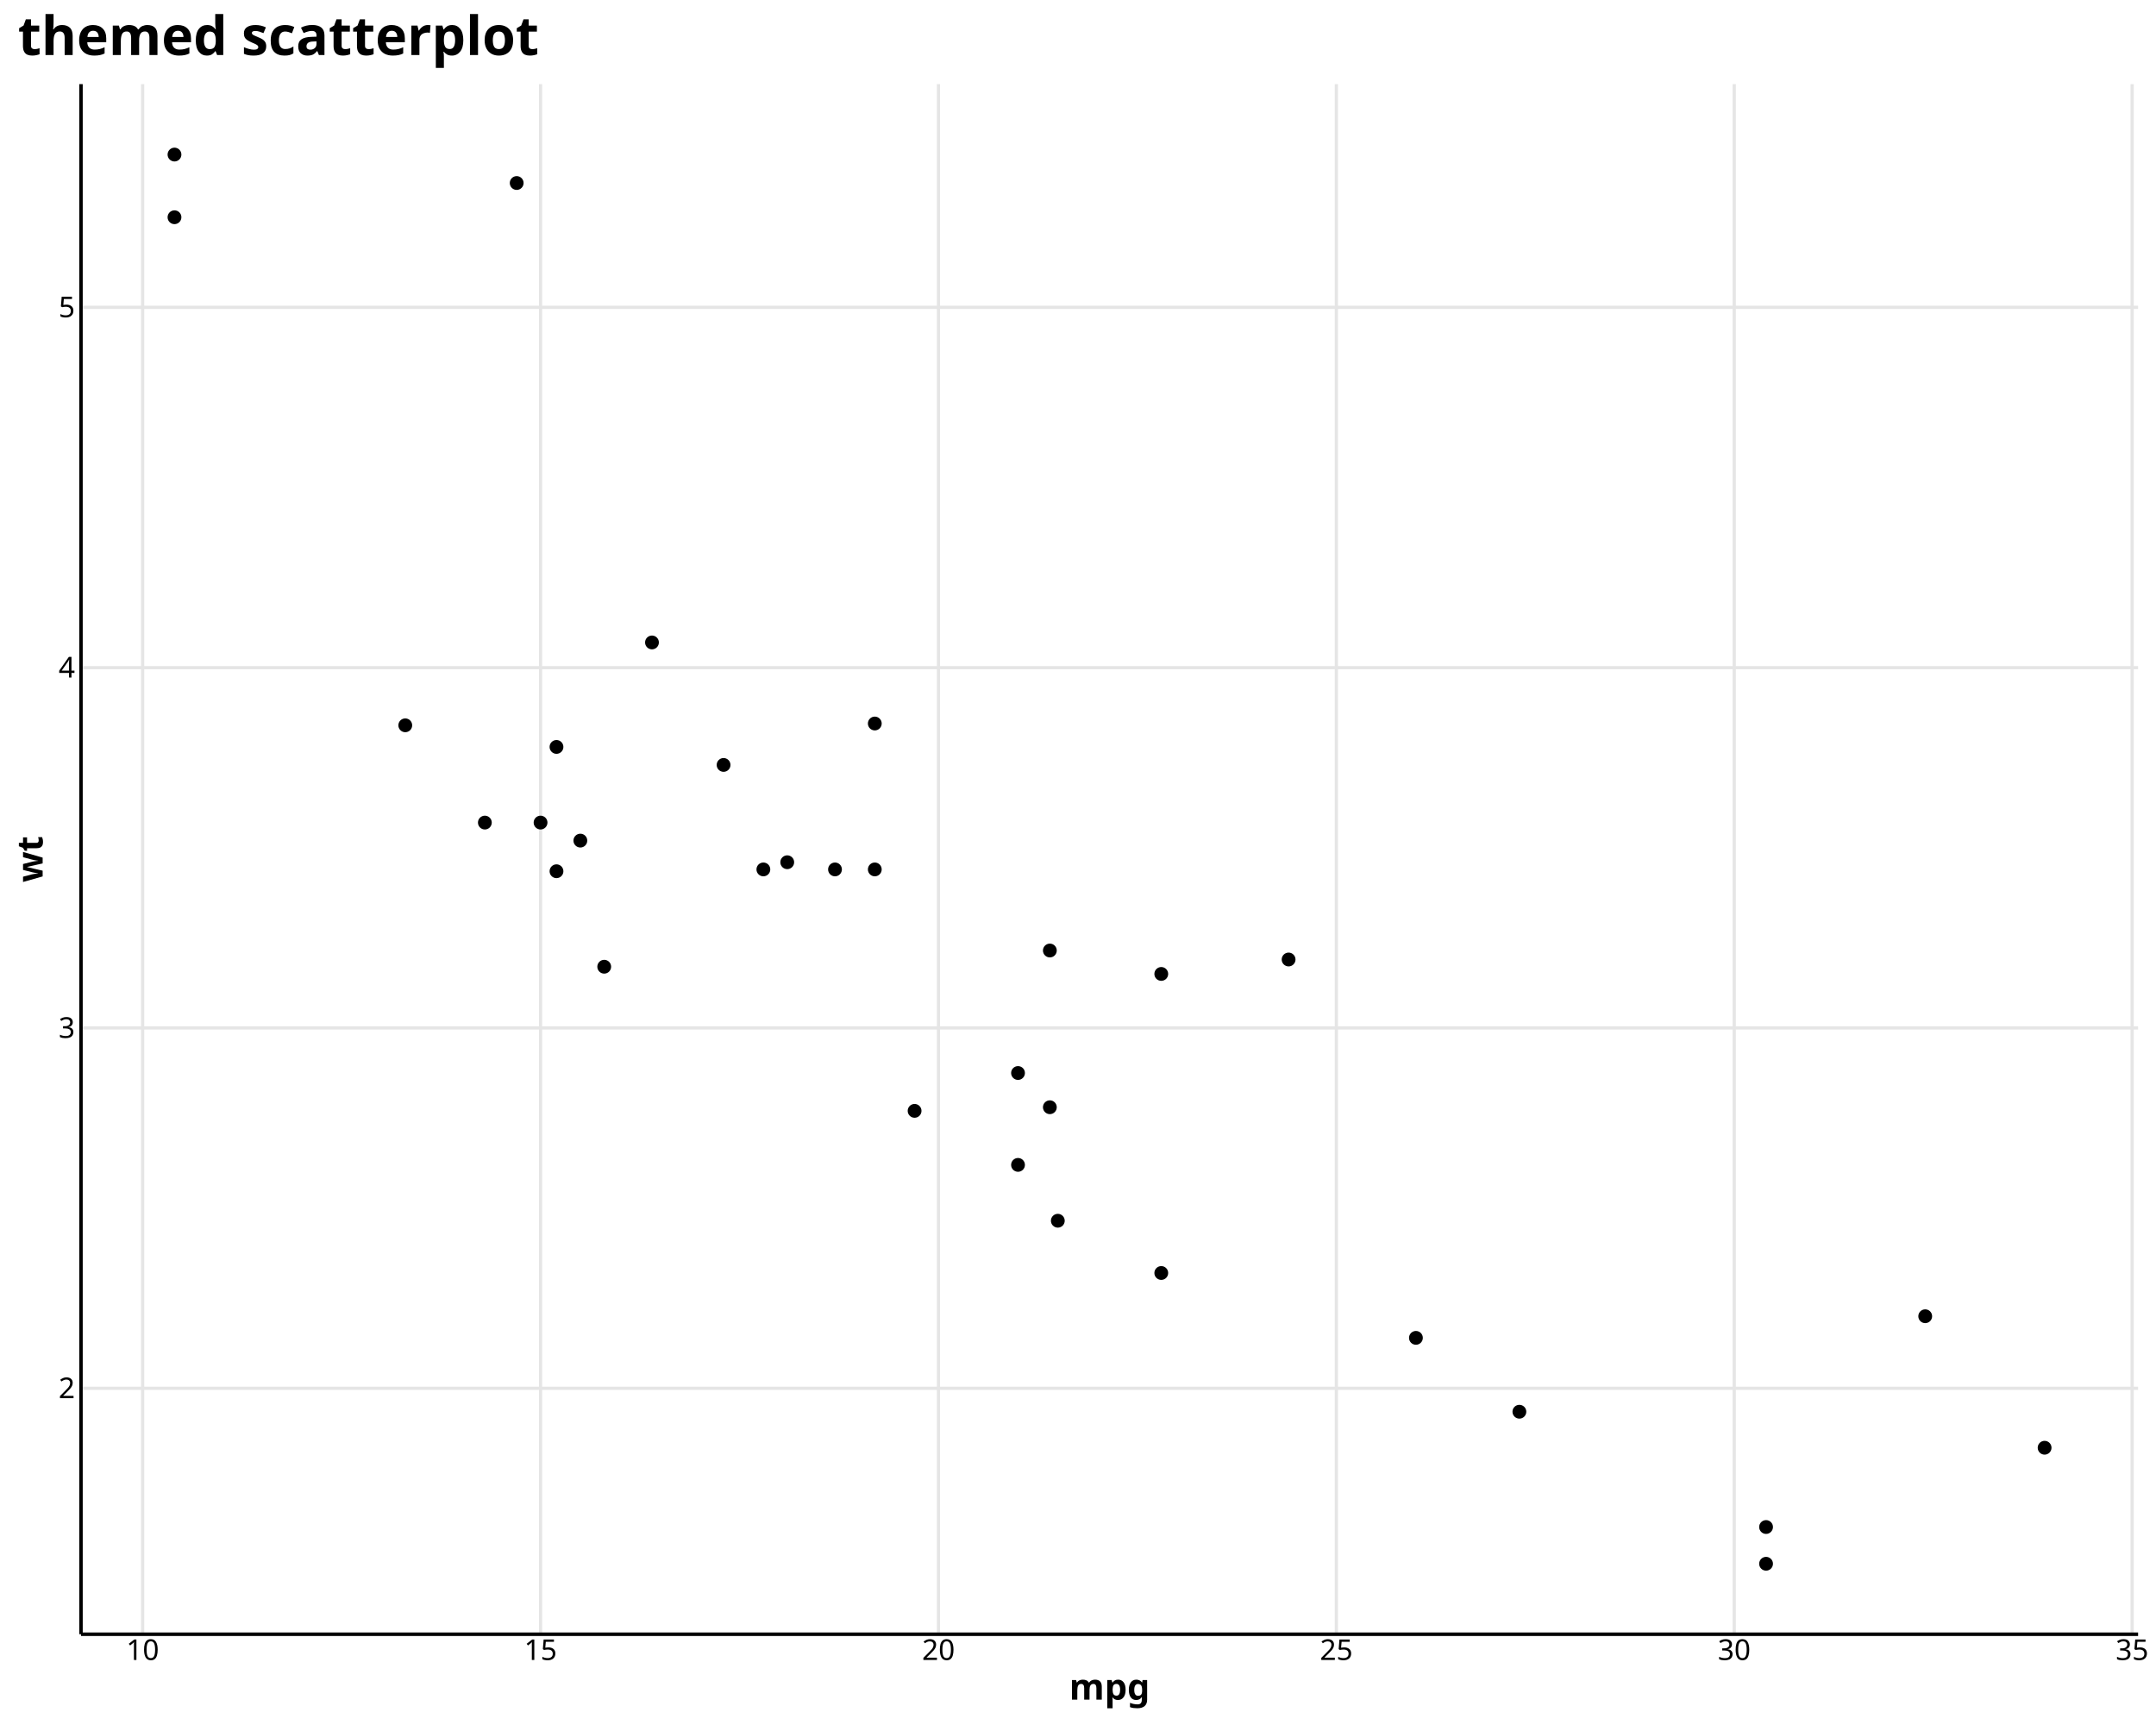
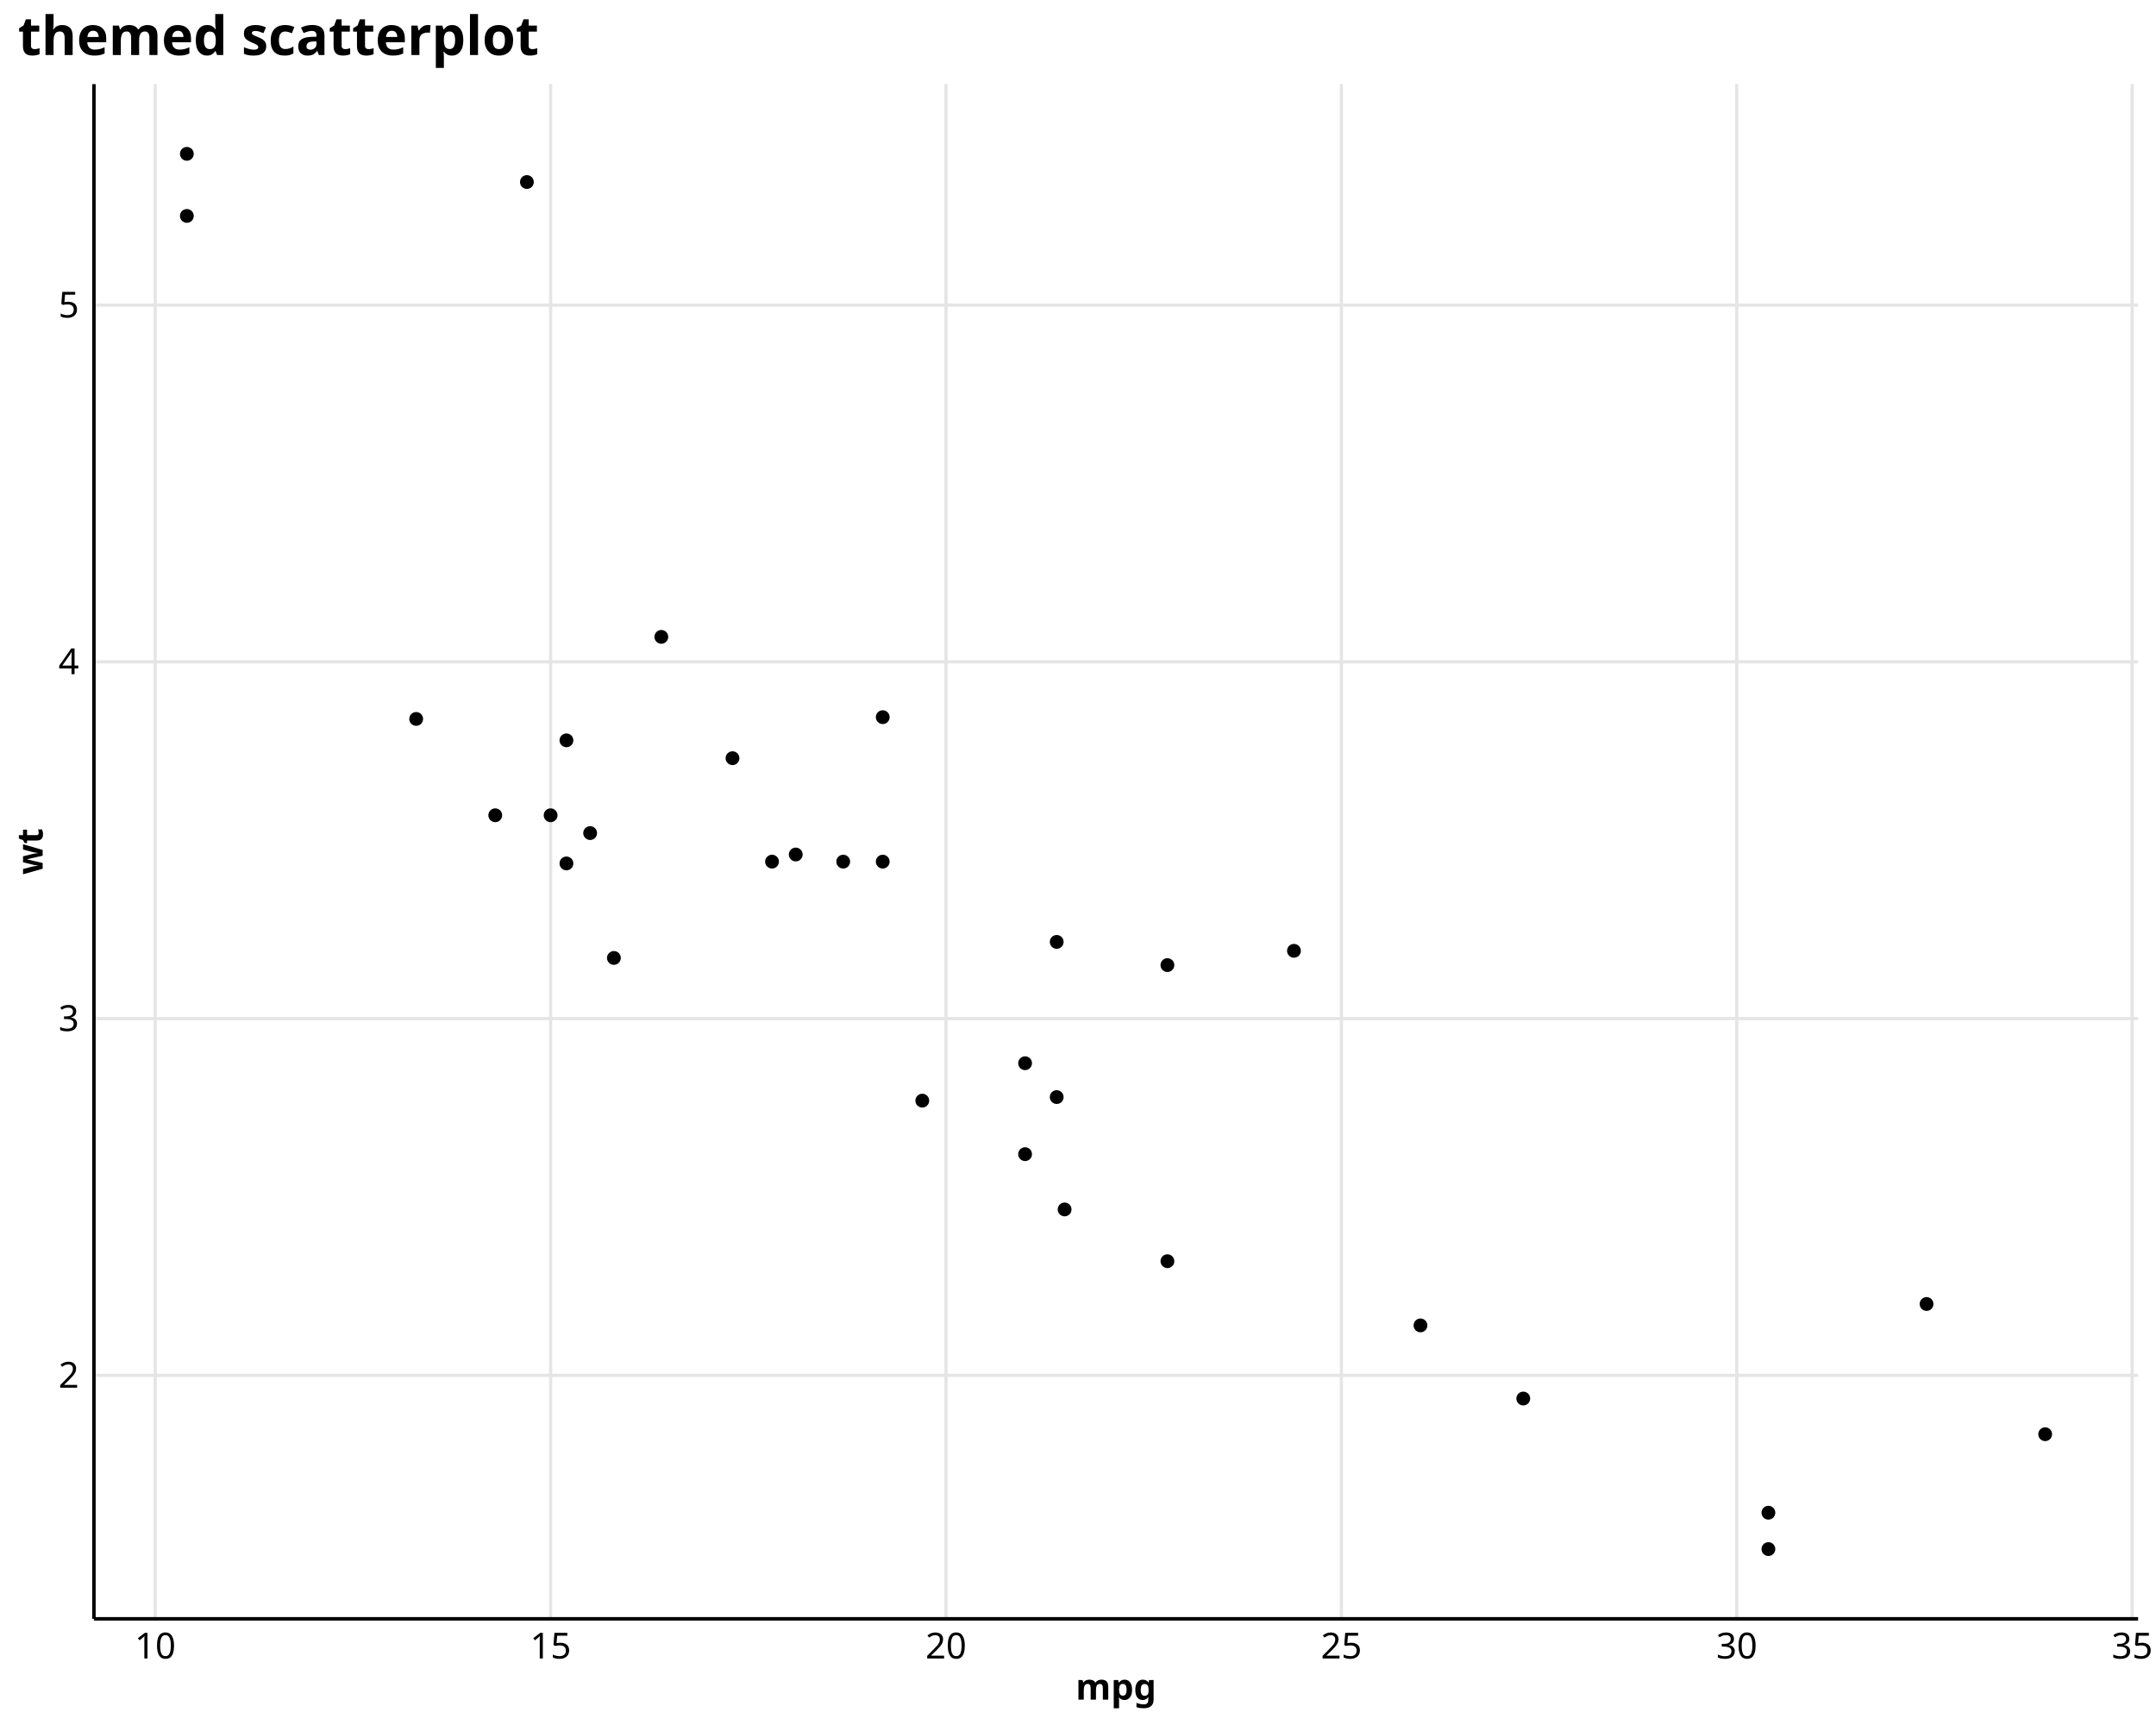
<svg xmlns="http://www.w3.org/2000/svg" class="svglite" data-engine-version="2.0" width="720.00pt" height="576.00pt" viewBox="0 0 720.00 576.00">
  <defs>
    <style type="text/css">
    .svglite line, .svglite polyline, .svglite polygon, .svglite path, .svglite rect, .svglite circle {
      fill: none;
      stroke: #000000;
      stroke-linecap: round;
      stroke-linejoin: round;
      stroke-miterlimit: 10.00;
    }
  </style>
  </defs>
  <rect width="100%" height="100%" style="stroke: none; fill: #FFFFFF;" />
  <defs>
    <clipPath id="cpMC4wMHw3MjAuMDB8MC4wMHw1NzYuMDA=">
      <rect x="0.00" y="0.00" width="720.00" height="576.00" />
    </clipPath>
  </defs>
  <g clip-path="url(#cpMC4wMHw3MjAuMDB8MC4wMHw1NzYuMDA=)">
-     <rect x="0.00" y="0.00" width="720.00" height="576.00" style="stroke-width: 1.16; stroke: #FFFFFF; fill: #FFFFFF;" />
+     <rect x="-0" y="0.00" width="720.00" height="576.00" style="stroke-width: 1.16; stroke: #FFFFFF; fill: #FFFFFF;" />
  </g>
  <defs>
-     <clipPath id="cpMjcuMDV8NzE0LjAyfDI4LjA4fDU0NS42OQ==">
-       <rect x="27.05" y="28.08" width="686.97" height="517.61" />
+     <clipPath id="cpMzEuMzd8NzE0LjAyfDI4LjA4fDU0MC41NQ==">
+       <rect x="31.37" y="28.08" width="682.65" height="512.47" />
    </clipPath>
  </defs>
-   <g clip-path="url(#cpMjcuMDV8NzE0LjAyfDI4LjA4fDU0NS42OQ==)">
-     <rect x="27.05" y="28.08" width="686.97" height="517.61" style="stroke-width: 1.16; stroke: none; fill: #FFFFFF;" />
-     <polyline points="27.05,463.57 714.02,463.57 " style="stroke-width: 1.07; stroke: #E5E5E5; stroke-linecap: butt;" />
-     <polyline points="27.05,343.25 714.02,343.25 " style="stroke-width: 1.07; stroke: #E5E5E5; stroke-linecap: butt;" />
-     <polyline points="27.05,222.94 714.02,222.94 " style="stroke-width: 1.07; stroke: #E5E5E5; stroke-linecap: butt;" />
-     <polyline points="27.05,102.62 714.02,102.62 " style="stroke-width: 1.07; stroke: #E5E5E5; stroke-linecap: butt;" />
-     <polyline points="47.64,545.69 47.64,28.08 " style="stroke-width: 1.07; stroke: #E5E5E5; stroke-linecap: butt;" />
-     <polyline points="180.52,545.69 180.52,28.08 " style="stroke-width: 1.07; stroke: #E5E5E5; stroke-linecap: butt;" />
-     <polyline points="313.40,545.69 313.40,28.08 " style="stroke-width: 1.07; stroke: #E5E5E5; stroke-linecap: butt;" />
-     <polyline points="446.28,545.69 446.28,28.08 " style="stroke-width: 1.07; stroke: #E5E5E5; stroke-linecap: butt;" />
-     <polyline points="579.15,545.69 579.15,28.08 " style="stroke-width: 1.07; stroke: #E5E5E5; stroke-linecap: butt;" />
-     <polyline points="712.03,545.69 712.03,28.08 " style="stroke-width: 1.07; stroke: #E5E5E5; stroke-linecap: butt;" />
-     <circle cx="339.97" cy="388.97" r="1.95" style="stroke-width: 0.71; fill: #000000;" />
-     <circle cx="339.97" cy="358.29" r="1.95" style="stroke-width: 0.71; fill: #000000;" />
-     <circle cx="387.81" cy="425.07" r="1.95" style="stroke-width: 0.71; fill: #000000;" />
-     <circle cx="350.60" cy="317.39" r="1.95" style="stroke-width: 0.71; fill: #000000;" />
-     <circle cx="278.85" cy="290.31" r="1.95" style="stroke-width: 0.71; fill: #000000;" />
-     <circle cx="262.90" cy="287.91" r="1.95" style="stroke-width: 0.71; fill: #000000;" />
-     <circle cx="161.92" cy="274.67" r="1.95" style="stroke-width: 0.71; fill: #000000;" />
-     <circle cx="430.33" cy="320.39" r="1.95" style="stroke-width: 0.71; fill: #000000;" />
-     <circle cx="387.81" cy="325.21" r="1.95" style="stroke-width: 0.71; fill: #000000;" />
-     <circle cx="292.14" cy="290.31" r="1.95" style="stroke-width: 0.71; fill: #000000;" />
-     <circle cx="254.93" cy="290.31" r="1.95" style="stroke-width: 0.71; fill: #000000;" />
-     <circle cx="217.73" cy="214.52" r="1.95" style="stroke-width: 0.71; fill: #000000;" />
-     <circle cx="241.64" cy="255.42" r="1.95" style="stroke-width: 0.71; fill: #000000;" />
-     <circle cx="185.84" cy="249.41" r="1.95" style="stroke-width: 0.71; fill: #000000;" />
-     <circle cx="58.27" cy="72.54" r="1.95" style="stroke-width: 0.71; fill: #000000;" />
-     <circle cx="58.27" cy="51.61" r="1.95" style="stroke-width: 0.71; fill: #000000;" />
-     <circle cx="172.55" cy="61.11" r="1.95" style="stroke-width: 0.71; fill: #000000;" />
-     <circle cx="642.93" cy="439.51" r="1.95" style="stroke-width: 0.71; fill: #000000;" />
-     <circle cx="589.78" cy="509.89" r="1.95" style="stroke-width: 0.71; fill: #000000;" />
-     <circle cx="682.80" cy="483.42" r="1.95" style="stroke-width: 0.71; fill: #000000;" />
-     <circle cx="353.26" cy="407.62" r="1.95" style="stroke-width: 0.71; fill: #000000;" />
-     <circle cx="193.81" cy="280.69" r="1.95" style="stroke-width: 0.71; fill: #000000;" />
-     <circle cx="185.84" cy="290.92" r="1.95" style="stroke-width: 0.71; fill: #000000;" />
-     <circle cx="135.34" cy="242.19" r="1.95" style="stroke-width: 0.71; fill: #000000;" />
-     <circle cx="292.14" cy="241.59" r="1.95" style="stroke-width: 0.71; fill: #000000;" />
-     <circle cx="507.40" cy="471.39" r="1.95" style="stroke-width: 0.71; fill: #000000;" />
-     <circle cx="472.85" cy="446.73" r="1.95" style="stroke-width: 0.71; fill: #000000;" />
-     <circle cx="589.78" cy="522.16" r="1.95" style="stroke-width: 0.71; fill: #000000;" />
-     <circle cx="201.78" cy="322.80" r="1.95" style="stroke-width: 0.71; fill: #000000;" />
-     <circle cx="305.43" cy="370.93" r="1.95" style="stroke-width: 0.71; fill: #000000;" />
-     <circle cx="180.52" cy="274.67" r="1.95" style="stroke-width: 0.71; fill: #000000;" />
-     <circle cx="350.60" cy="369.72" r="1.95" style="stroke-width: 0.71; fill: #000000;" />
+   <g clip-path="url(#cpMzEuMzd8NzE0LjAyfDI4LjA4fDU0MC41NQ==)">
+     <rect x="31.37" y="28.08" width="682.65" height="512.47" style="stroke-width: 1.16; stroke: none; fill: #FFFFFF;" />
+     <polyline points="31.37,459.25 714.02,459.25 " style="stroke-width: 1.07; stroke: #E5E5E5; stroke-linecap: butt;" />
+     <polyline points="31.37,340.12 714.02,340.12 " style="stroke-width: 1.07; stroke: #E5E5E5; stroke-linecap: butt;" />
+     <polyline points="31.37,221.00 714.02,221.00 " style="stroke-width: 1.07; stroke: #E5E5E5; stroke-linecap: butt;" />
+     <polyline points="31.37,101.88 714.02,101.88 " style="stroke-width: 1.07; stroke: #E5E5E5; stroke-linecap: butt;" />
+     <polyline points="51.84,540.55 51.84,28.08 " style="stroke-width: 1.07; stroke: #E5E5E5; stroke-linecap: butt;" />
+     <polyline points="183.88,540.55 183.88,28.08 " style="stroke-width: 1.07; stroke: #E5E5E5; stroke-linecap: butt;" />
+     <polyline points="315.92,540.55 315.92,28.08 " style="stroke-width: 1.07; stroke: #E5E5E5; stroke-linecap: butt;" />
+     <polyline points="447.96,540.55 447.96,28.08 " style="stroke-width: 1.07; stroke: #E5E5E5; stroke-linecap: butt;" />
+     <polyline points="580.00,540.55 580.00,28.08 " style="stroke-width: 1.07; stroke: #E5E5E5; stroke-linecap: butt;" />
+     <polyline points="712.04,540.55 712.04,28.08 " style="stroke-width: 1.07; stroke: #E5E5E5; stroke-linecap: butt;" />
+     <circle cx="342.33" cy="385.39" r="1.95" style="stroke-width: 0.71; fill: #000000;" />
+     <circle cx="342.33" cy="355.02" r="1.95" style="stroke-width: 0.71; fill: #000000;" />
+     <circle cx="389.86" cy="421.13" r="1.95" style="stroke-width: 0.71; fill: #000000;" />
+     <circle cx="352.89" cy="314.51" r="1.95" style="stroke-width: 0.71; fill: #000000;" />
+     <circle cx="281.59" cy="287.71" r="1.95" style="stroke-width: 0.71; fill: #000000;" />
+     <circle cx="265.74" cy="285.33" r="1.95" style="stroke-width: 0.71; fill: #000000;" />
+     <circle cx="165.39" cy="272.23" r="1.95" style="stroke-width: 0.71; fill: #000000;" />
+     <circle cx="432.12" cy="317.49" r="1.95" style="stroke-width: 0.71; fill: #000000;" />
+     <circle cx="389.86" cy="322.26" r="1.95" style="stroke-width: 0.71; fill: #000000;" />
+     <circle cx="294.79" cy="287.71" r="1.95" style="stroke-width: 0.71; fill: #000000;" />
+     <circle cx="257.82" cy="287.71" r="1.95" style="stroke-width: 0.71; fill: #000000;" />
+     <circle cx="220.85" cy="212.66" r="1.95" style="stroke-width: 0.71; fill: #000000;" />
+     <circle cx="244.62" cy="253.17" r="1.95" style="stroke-width: 0.71; fill: #000000;" />
+     <circle cx="189.16" cy="247.21" r="1.95" style="stroke-width: 0.71; fill: #000000;" />
+     <circle cx="62.40" cy="72.10" r="1.95" style="stroke-width: 0.71; fill: #000000;" />
+     <circle cx="62.40" cy="51.37" r="1.95" style="stroke-width: 0.71; fill: #000000;" />
+     <circle cx="175.96" cy="60.78" r="1.95" style="stroke-width: 0.71; fill: #000000;" />
+     <circle cx="643.38" cy="435.42" r="1.95" style="stroke-width: 0.71; fill: #000000;" />
+     <circle cx="590.56" cy="505.11" r="1.95" style="stroke-width: 0.71; fill: #000000;" />
+     <circle cx="682.99" cy="478.90" r="1.95" style="stroke-width: 0.71; fill: #000000;" />
+     <circle cx="355.53" cy="403.85" r="1.95" style="stroke-width: 0.71; fill: #000000;" />
+     <circle cx="197.08" cy="278.18" r="1.95" style="stroke-width: 0.71; fill: #000000;" />
+     <circle cx="189.16" cy="288.31" r="1.95" style="stroke-width: 0.71; fill: #000000;" />
+     <circle cx="138.98" cy="240.06" r="1.95" style="stroke-width: 0.71; fill: #000000;" />
+     <circle cx="294.79" cy="239.47" r="1.95" style="stroke-width: 0.71; fill: #000000;" />
+     <circle cx="508.70" cy="466.99" r="1.95" style="stroke-width: 0.71; fill: #000000;" />
+     <circle cx="474.37" cy="442.57" r="1.95" style="stroke-width: 0.71; fill: #000000;" />
+     <circle cx="590.56" cy="517.26" r="1.95" style="stroke-width: 0.71; fill: #000000;" />
+     <circle cx="205.01" cy="319.87" r="1.95" style="stroke-width: 0.71; fill: #000000;" />
+     <circle cx="308.00" cy="367.52" r="1.95" style="stroke-width: 0.71; fill: #000000;" />
+     <circle cx="183.88" cy="272.23" r="1.95" style="stroke-width: 0.71; fill: #000000;" />
+     <circle cx="352.89" cy="366.33" r="1.95" style="stroke-width: 0.71; fill: #000000;" />
  </g>
  <g clip-path="url(#cpMC4wMHw3MjAuMDB8MC4wMHw1NzYuMDA=)">
-     <polyline points="27.05,545.69 27.05,28.08 " style="stroke-width: 1.16; stroke-linecap: butt;" />
-     <text x="25.06" y="466.87" text-anchor="end" style="font-size: 9.60px; font-family: sans;" textLength="5.34px" lengthAdjust="spacingAndGlyphs">2</text>
-     <text x="25.06" y="346.56" text-anchor="end" style="font-size: 9.60px; font-family: sans;" textLength="5.34px" lengthAdjust="spacingAndGlyphs">3</text>
-     <text x="25.06" y="226.24" text-anchor="end" style="font-size: 9.60px; font-family: sans;" textLength="5.34px" lengthAdjust="spacingAndGlyphs">4</text>
-     <text x="25.06" y="105.92" text-anchor="end" style="font-size: 9.60px; font-family: sans;" textLength="5.34px" lengthAdjust="spacingAndGlyphs">5</text>
-     <polyline points="27.05,545.69 714.02,545.69 " style="stroke-width: 1.16; stroke-linecap: butt;" />
-     <text x="47.64" y="554.29" text-anchor="middle" style="font-size: 9.60px; font-family: sans;" textLength="10.68px" lengthAdjust="spacingAndGlyphs">10</text>
-     <text x="180.52" y="554.29" text-anchor="middle" style="font-size: 9.60px; font-family: sans;" textLength="10.68px" lengthAdjust="spacingAndGlyphs">15</text>
-     <text x="313.40" y="554.29" text-anchor="middle" style="font-size: 9.60px; font-family: sans;" textLength="10.68px" lengthAdjust="spacingAndGlyphs">20</text>
-     <text x="446.28" y="554.29" text-anchor="middle" style="font-size: 9.60px; font-family: sans;" textLength="10.68px" lengthAdjust="spacingAndGlyphs">25</text>
-     <text x="579.15" y="554.29" text-anchor="middle" style="font-size: 9.60px; font-family: sans;" textLength="10.68px" lengthAdjust="spacingAndGlyphs">30</text>
-     <text x="712.03" y="554.29" text-anchor="middle" style="font-size: 9.60px; font-family: sans;" textLength="10.68px" lengthAdjust="spacingAndGlyphs">35</text>
-     <text x="370.54" y="567.53" text-anchor="middle" style="font-size: 12.00px; font-weight: bold; font-family: sans;" textLength="23.35px" lengthAdjust="spacingAndGlyphs">mpg</text>
-     <text transform="translate(14.24,286.89) rotate(-90)" text-anchor="middle" style="font-size: 12.00px; font-weight: bold; font-family: sans;" textLength="12.00px" lengthAdjust="spacingAndGlyphs">wt</text>
+     <polyline points="31.37,540.55 31.37,28.08 " style="stroke-width: 1.16; stroke-linecap: butt;" />
+     <text x="26.39" y="463.38" text-anchor="end" style="font-size: 12.00px; font-family: sans;" textLength="6.67px" lengthAdjust="spacingAndGlyphs">2</text>
+     <text x="26.39" y="344.25" text-anchor="end" style="font-size: 12.00px; font-family: sans;" textLength="6.67px" lengthAdjust="spacingAndGlyphs">3</text>
+     <text x="26.39" y="225.13" text-anchor="end" style="font-size: 12.00px; font-family: sans;" textLength="6.67px" lengthAdjust="spacingAndGlyphs">4</text>
+     <text x="26.39" y="106.01" text-anchor="end" style="font-size: 12.00px; font-family: sans;" textLength="6.67px" lengthAdjust="spacingAndGlyphs">5</text>
+     <polyline points="31.37,540.55 714.02,540.55 " style="stroke-width: 1.16; stroke-linecap: butt;" />
+     <text x="51.84" y="553.79" text-anchor="middle" style="font-size: 12.00px; font-family: sans;" textLength="13.35px" lengthAdjust="spacingAndGlyphs">10</text>
+     <text x="183.88" y="553.79" text-anchor="middle" style="font-size: 12.00px; font-family: sans;" textLength="13.35px" lengthAdjust="spacingAndGlyphs">15</text>
+     <text x="315.92" y="553.79" text-anchor="middle" style="font-size: 12.00px; font-family: sans;" textLength="13.35px" lengthAdjust="spacingAndGlyphs">20</text>
+     <text x="447.96" y="553.79" text-anchor="middle" style="font-size: 12.00px; font-family: sans;" textLength="13.35px" lengthAdjust="spacingAndGlyphs">25</text>
+     <text x="580.00" y="553.79" text-anchor="middle" style="font-size: 12.00px; font-family: sans;" textLength="13.35px" lengthAdjust="spacingAndGlyphs">30</text>
+     <text x="712.04" y="553.79" text-anchor="middle" style="font-size: 12.00px; font-family: sans;" textLength="13.35px" lengthAdjust="spacingAndGlyphs">35</text>
+     <text x="372.70" y="567.53" text-anchor="middle" style="font-size: 12.00px; font-weight: bold; font-family: sans;" textLength="23.35px" lengthAdjust="spacingAndGlyphs">mpg</text>
+     <text transform="translate(14.24,284.32) rotate(-90)" text-anchor="middle" style="font-size: 12.00px; font-weight: bold; font-family: sans;" textLength="12.00px" lengthAdjust="spacingAndGlyphs">wt</text>
    <text x="5.98" y="18.37" style="font-size: 18.00px; font-weight: bold; font-family: sans;" textLength="148.10px" lengthAdjust="spacingAndGlyphs">themed scatterplot</text>
  </g>
</svg>
